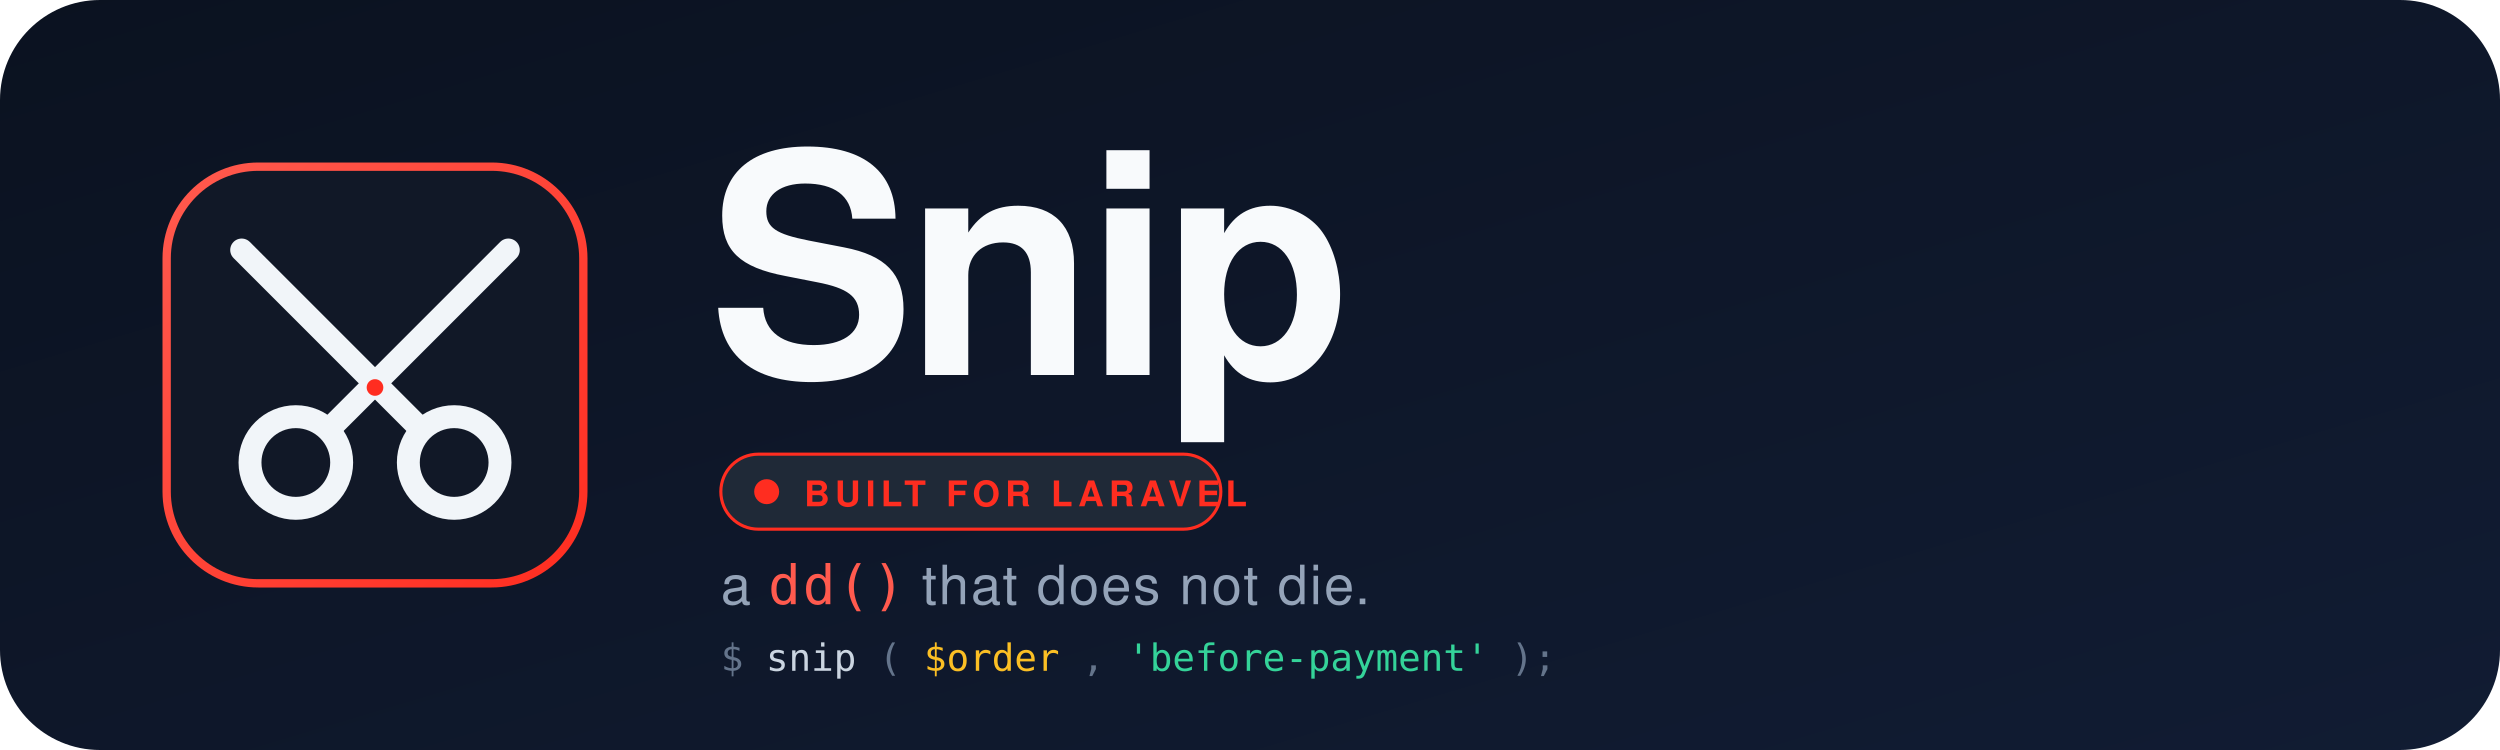
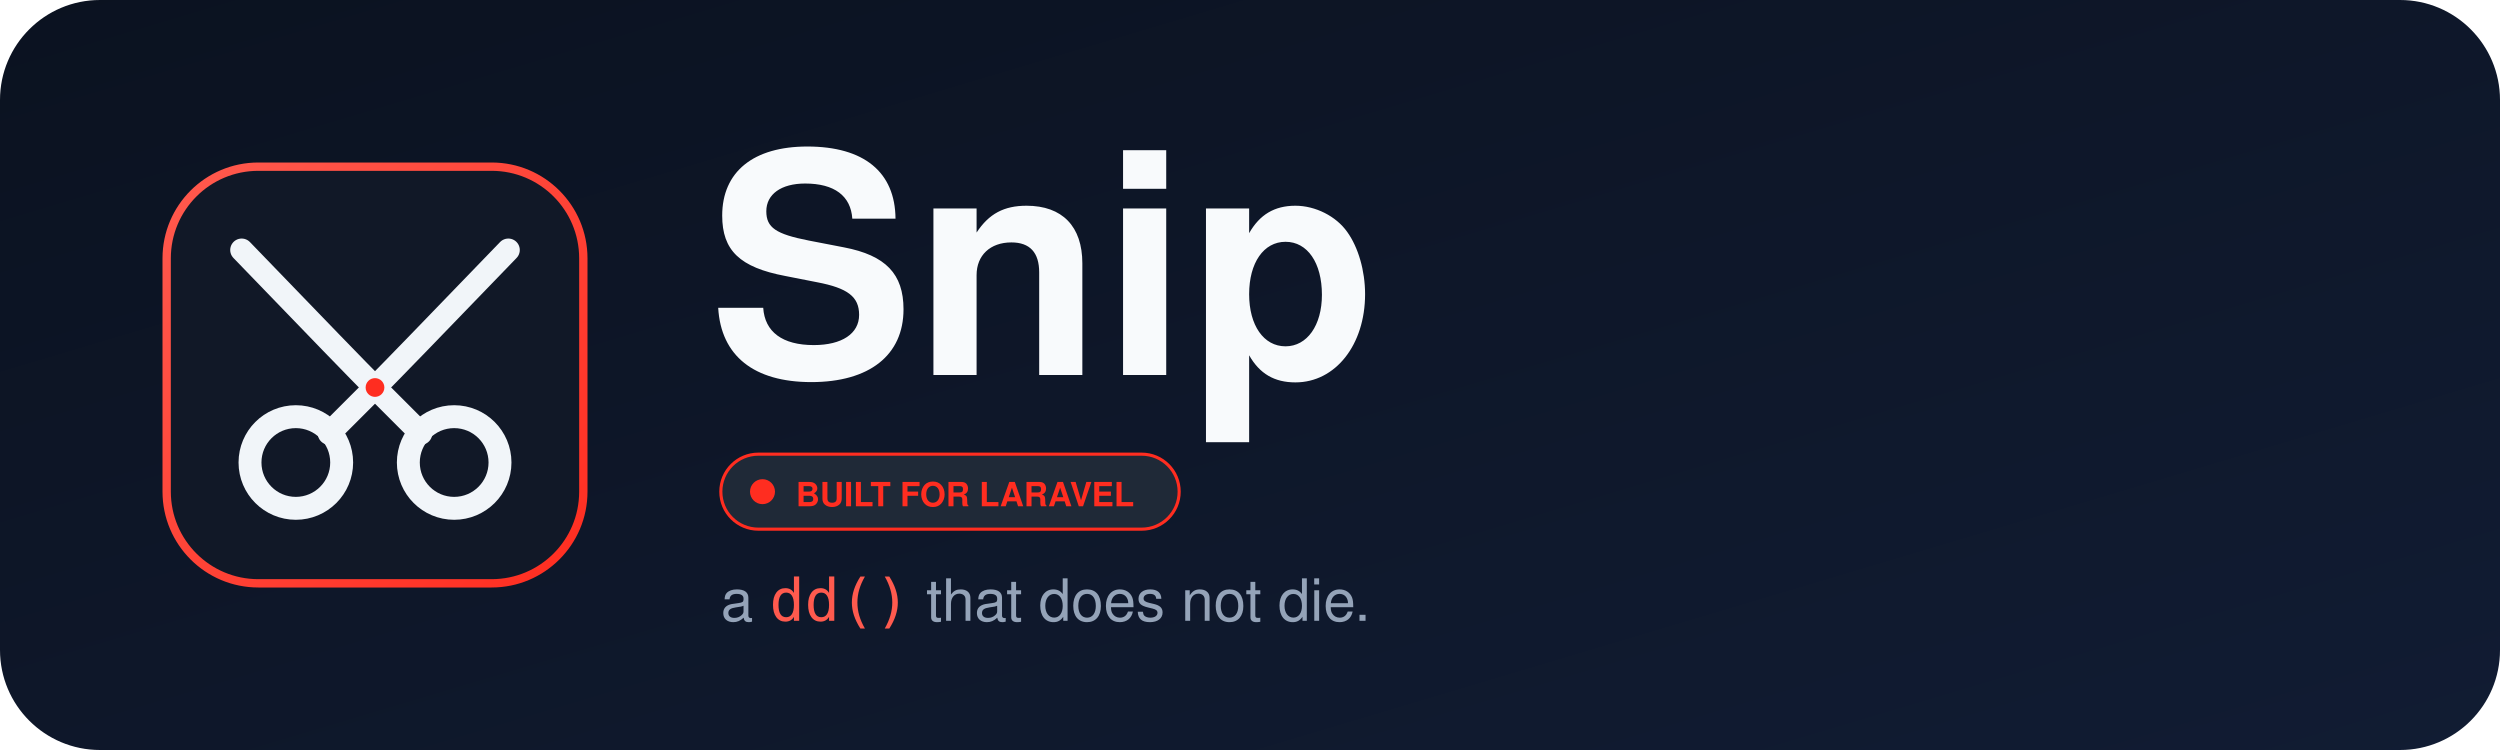
<svg xmlns="http://www.w3.org/2000/svg" viewBox="0 0 1200 360" role="img" aria-label="laravel-snip">
  <defs>
    <linearGradient id="bg" x1="0" y1="0" x2="1" y2="1">
      <stop offset="0%" stop-color="#0b1220" />
      <stop offset="100%" stop-color="#111c33" />
    </linearGradient>
    <linearGradient id="laravelRed" x1="0" y1="0" x2="1" y2="1">
      <stop offset="0%" stop-color="#ff5a4e" />
      <stop offset="100%" stop-color="#ff2d20" />
    </linearGradient>
    <linearGradient id="cut" x1="0" y1="0" x2="1" y2="0">
      <stop offset="0%" stop-color="#ff2d20" stop-opacity="0" />
      <stop offset="50%" stop-color="#ff2d20" stop-opacity="1" />
      <stop offset="100%" stop-color="#ff2d20" stop-opacity="0" />
    </linearGradient>
  </defs>
  <rect x="0" y="0" width="1200" height="360" rx="48" fill="url(#bg)" />
  <g transform="translate(80 80)">
    <rect x="0" y="0" width="200" height="200" rx="44" fill="#111827" stroke="url(#laravelRed)" stroke-width="4" />
    <g transform="translate(100 100)" stroke="#f1f5f9" stroke-width="11" stroke-linecap="round" stroke-linejoin="round" fill="none">
      <circle cx="-38" cy="42" r="22" />
      <circle cx="38" cy="42" r="22" />
-       <line x1="-22" y1="26" x2="64" y2="-60" />
-       <line x1="22" y1="26" x2="-64" y2="-60" />
-       <line x1="-4" y1="6" x2="4" y2="6" stroke-width="8" />
+       <path d="M -22 28 Q -10 16 0 6 Q 10 -4 64 -60" />
+       <path d="M 22 28 Q 10 16 0 6 Q -10 -4 -64 -60" />
    </g>
-     <circle cx="100" cy="106" r="4" fill="#ff2d20" />
+     <circle cx="100" cy="106" r="4.5" fill="#ff2d20" />
    <line x1="-40" y1="280" x2="240" y2="280" stroke="url(#cut)" stroke-width="3" stroke-dasharray="10 8" />
  </g>
-   <g transform="translate(340 0)" font-family="ui-sans-serif, system-ui, -apple-system, Segoe UI, Helvetica, Arial, sans-serif">
-     <text x="0" y="180" font-size="148" font-weight="800" letter-spacing="-4" fill="#f8fafc">Snip</text>
+   <g transform="translate(340 0)" font-family="Helvetica Neue, Helvetica, Arial, sans-serif">
+     <text x="0" y="180" font-size="148" font-weight="800" fill="#f8fafc">Snip</text>
    <g transform="translate(6 218)">
-       <rect x="0" y="0" width="240" height="36" rx="18" fill="#1f2937" stroke="#ff2d20" stroke-width="1.5" />
-       <circle cx="22" cy="18" r="6" fill="#ff2d20" />
-       <text x="40" y="25" font-size="17" font-weight="700" letter-spacing="2.5" fill="#ff2d20">BUILT FOR LARAVEL</text>
+       <rect x="0" y="0" width="220" height="36" rx="18" fill="#1f2937" stroke="#ff2d20" stroke-width="1.5" />
+       <circle cx="20" cy="18" r="6" fill="#ff2d20" />
+       <text x="36" y="25" font-size="16" font-weight="700" fill="#ff2d20">BUILT FOR LARAVEL</text>
    </g>
-     <text x="6" y="290" font-size="26" font-weight="500" letter-spacing="1" fill="#94a3b8">
-       a <tspan font-family="ui-monospace, SFMono-Regular, Menlo, monospace" fill="#ff5a4e">dd()</tspan> that does not die.
+     <text x="6" y="298" font-size="28" font-weight="500" fill="#94a3b8">
+       a <tspan font-family="Menlo, Consolas, monospace" fill="#ff5a4e">dd()</tspan> that does not die.
    </text>
-     <g transform="translate(6 322)" font-family="ui-monospace, SFMono-Regular, Menlo, monospace" font-size="18" fill="#64748b">
-       <text x="0" y="0">
-         <tspan fill="#64748b">$ </tspan>
-         <tspan fill="#cbd5e1">snip</tspan>
-         <tspan fill="#64748b">(</tspan>
-         <tspan fill="#fbbf24">$order</tspan>
-         <tspan fill="#64748b">, </tspan>
-         <tspan fill="#34d399">'before-payment'</tspan>
-         <tspan fill="#64748b">);</tspan>
-       </text>
-     </g>
  </g>
</svg>
